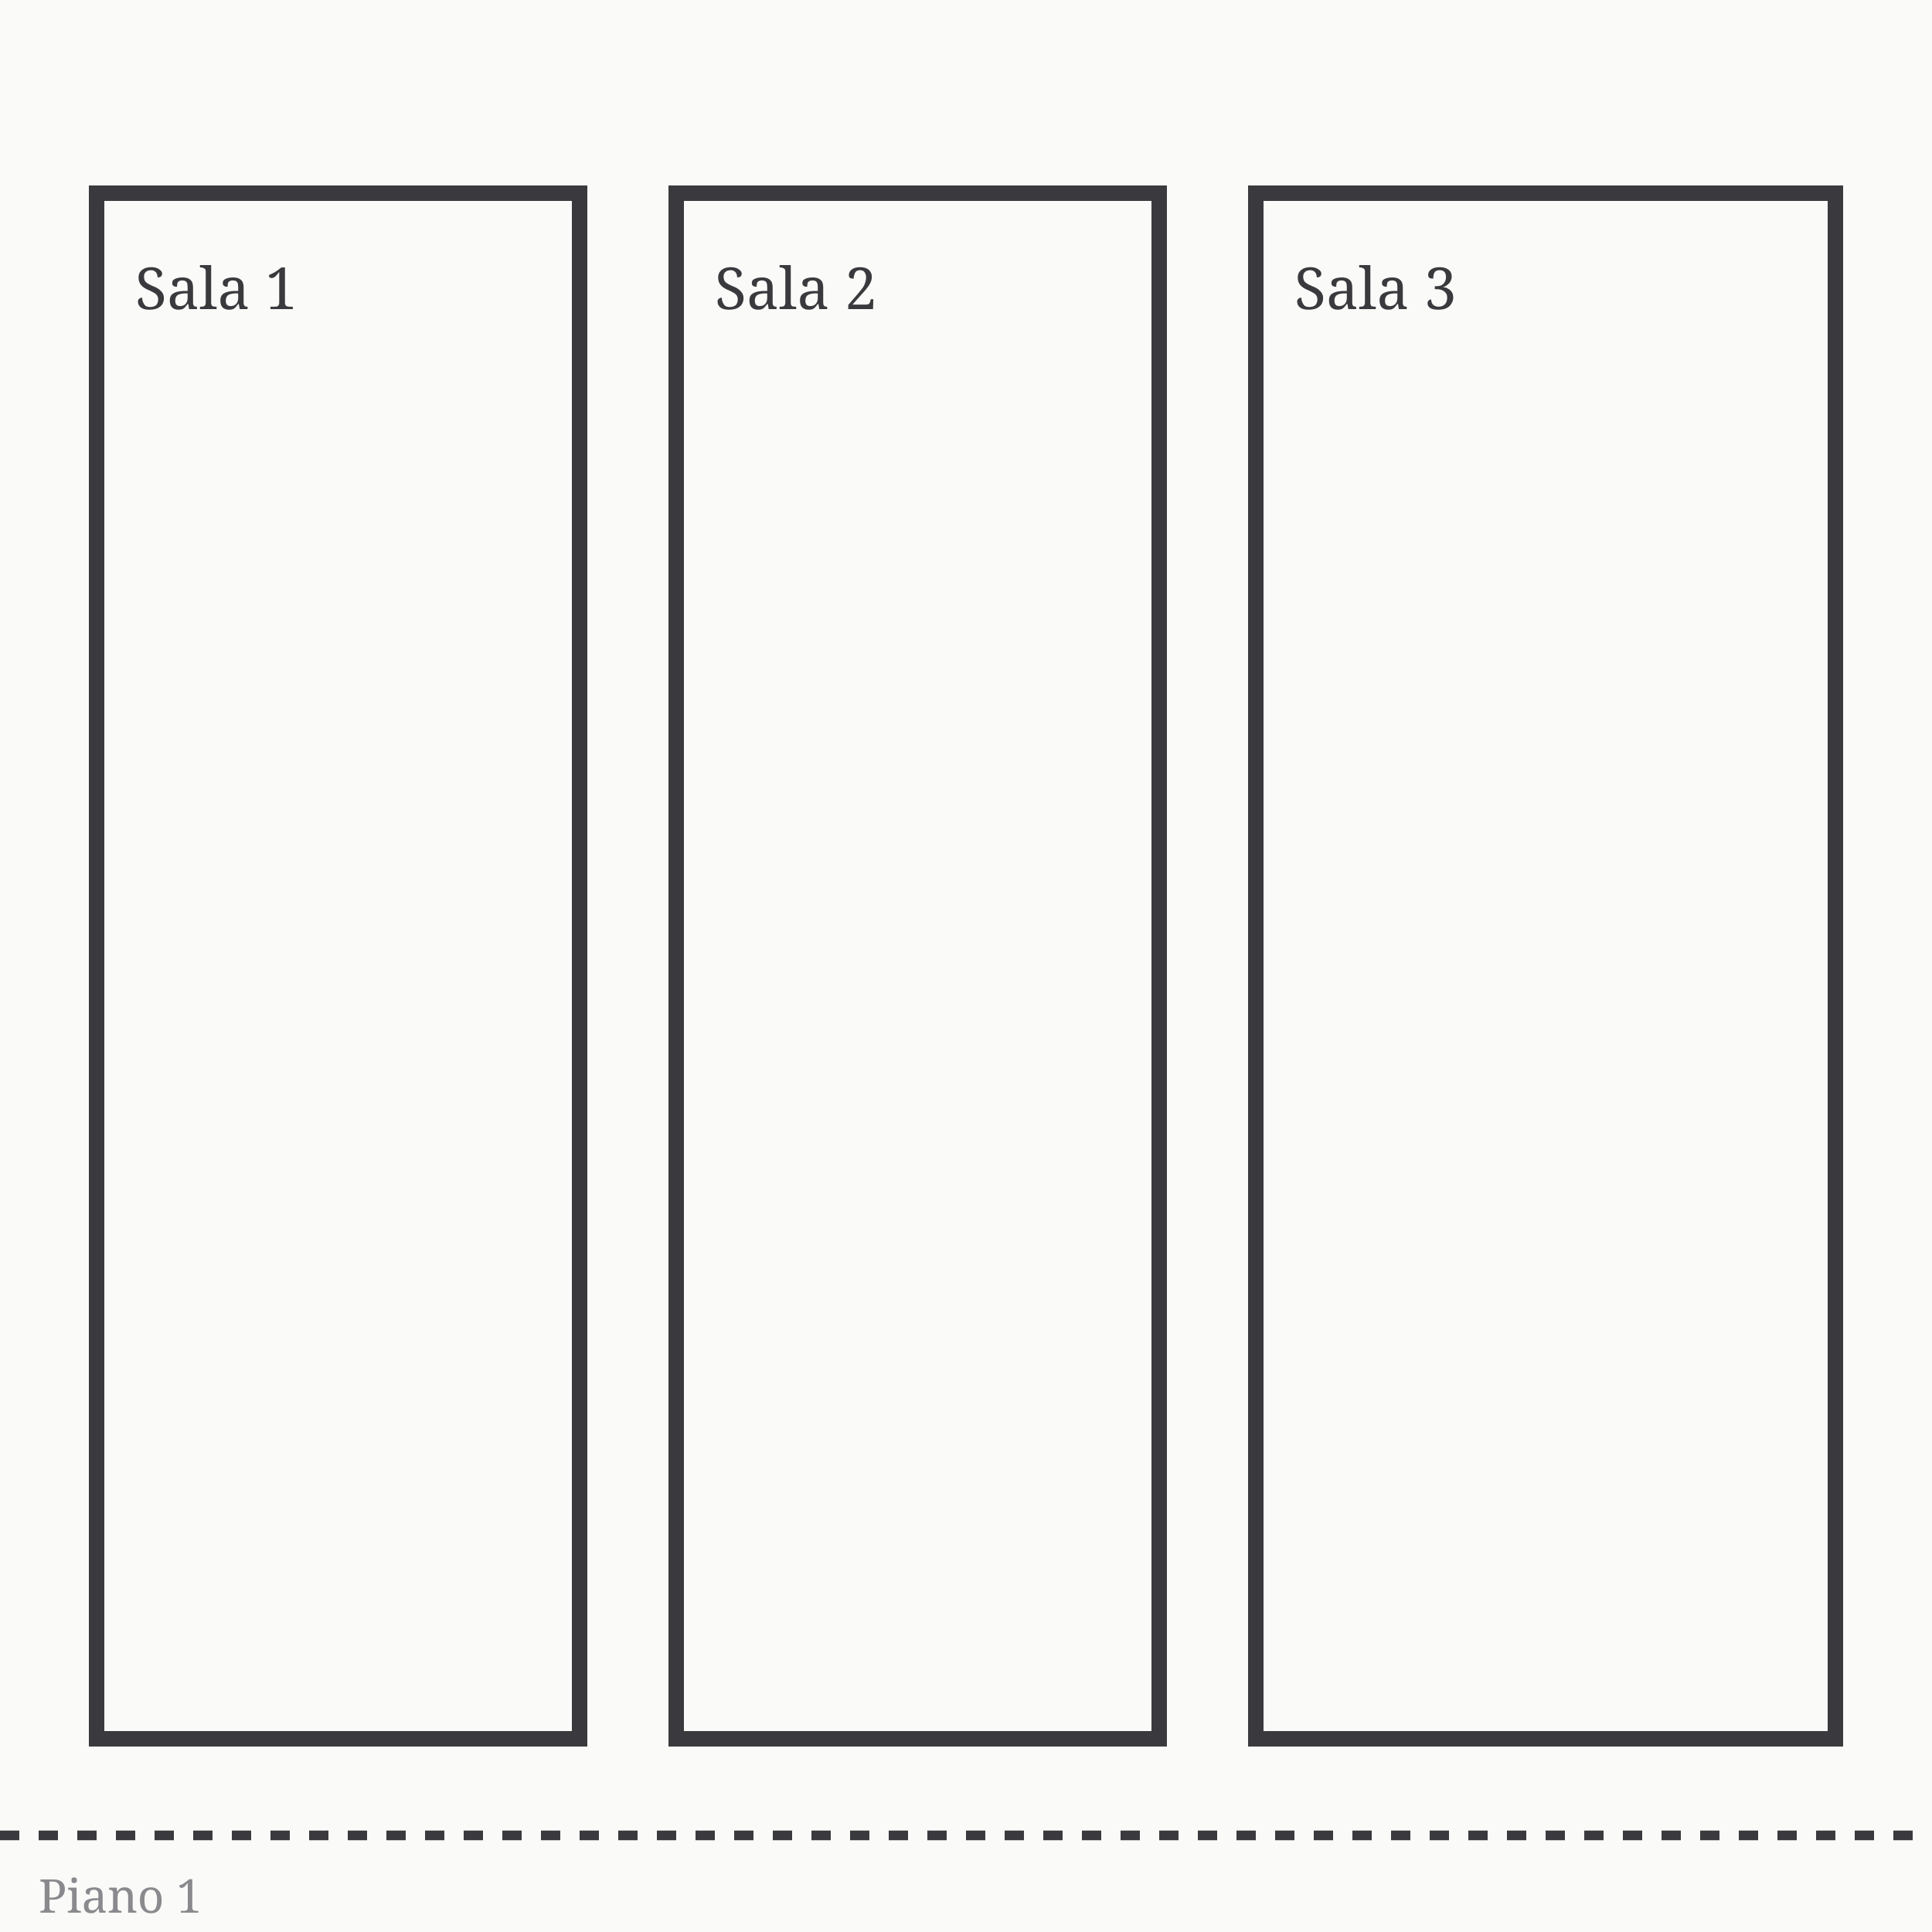
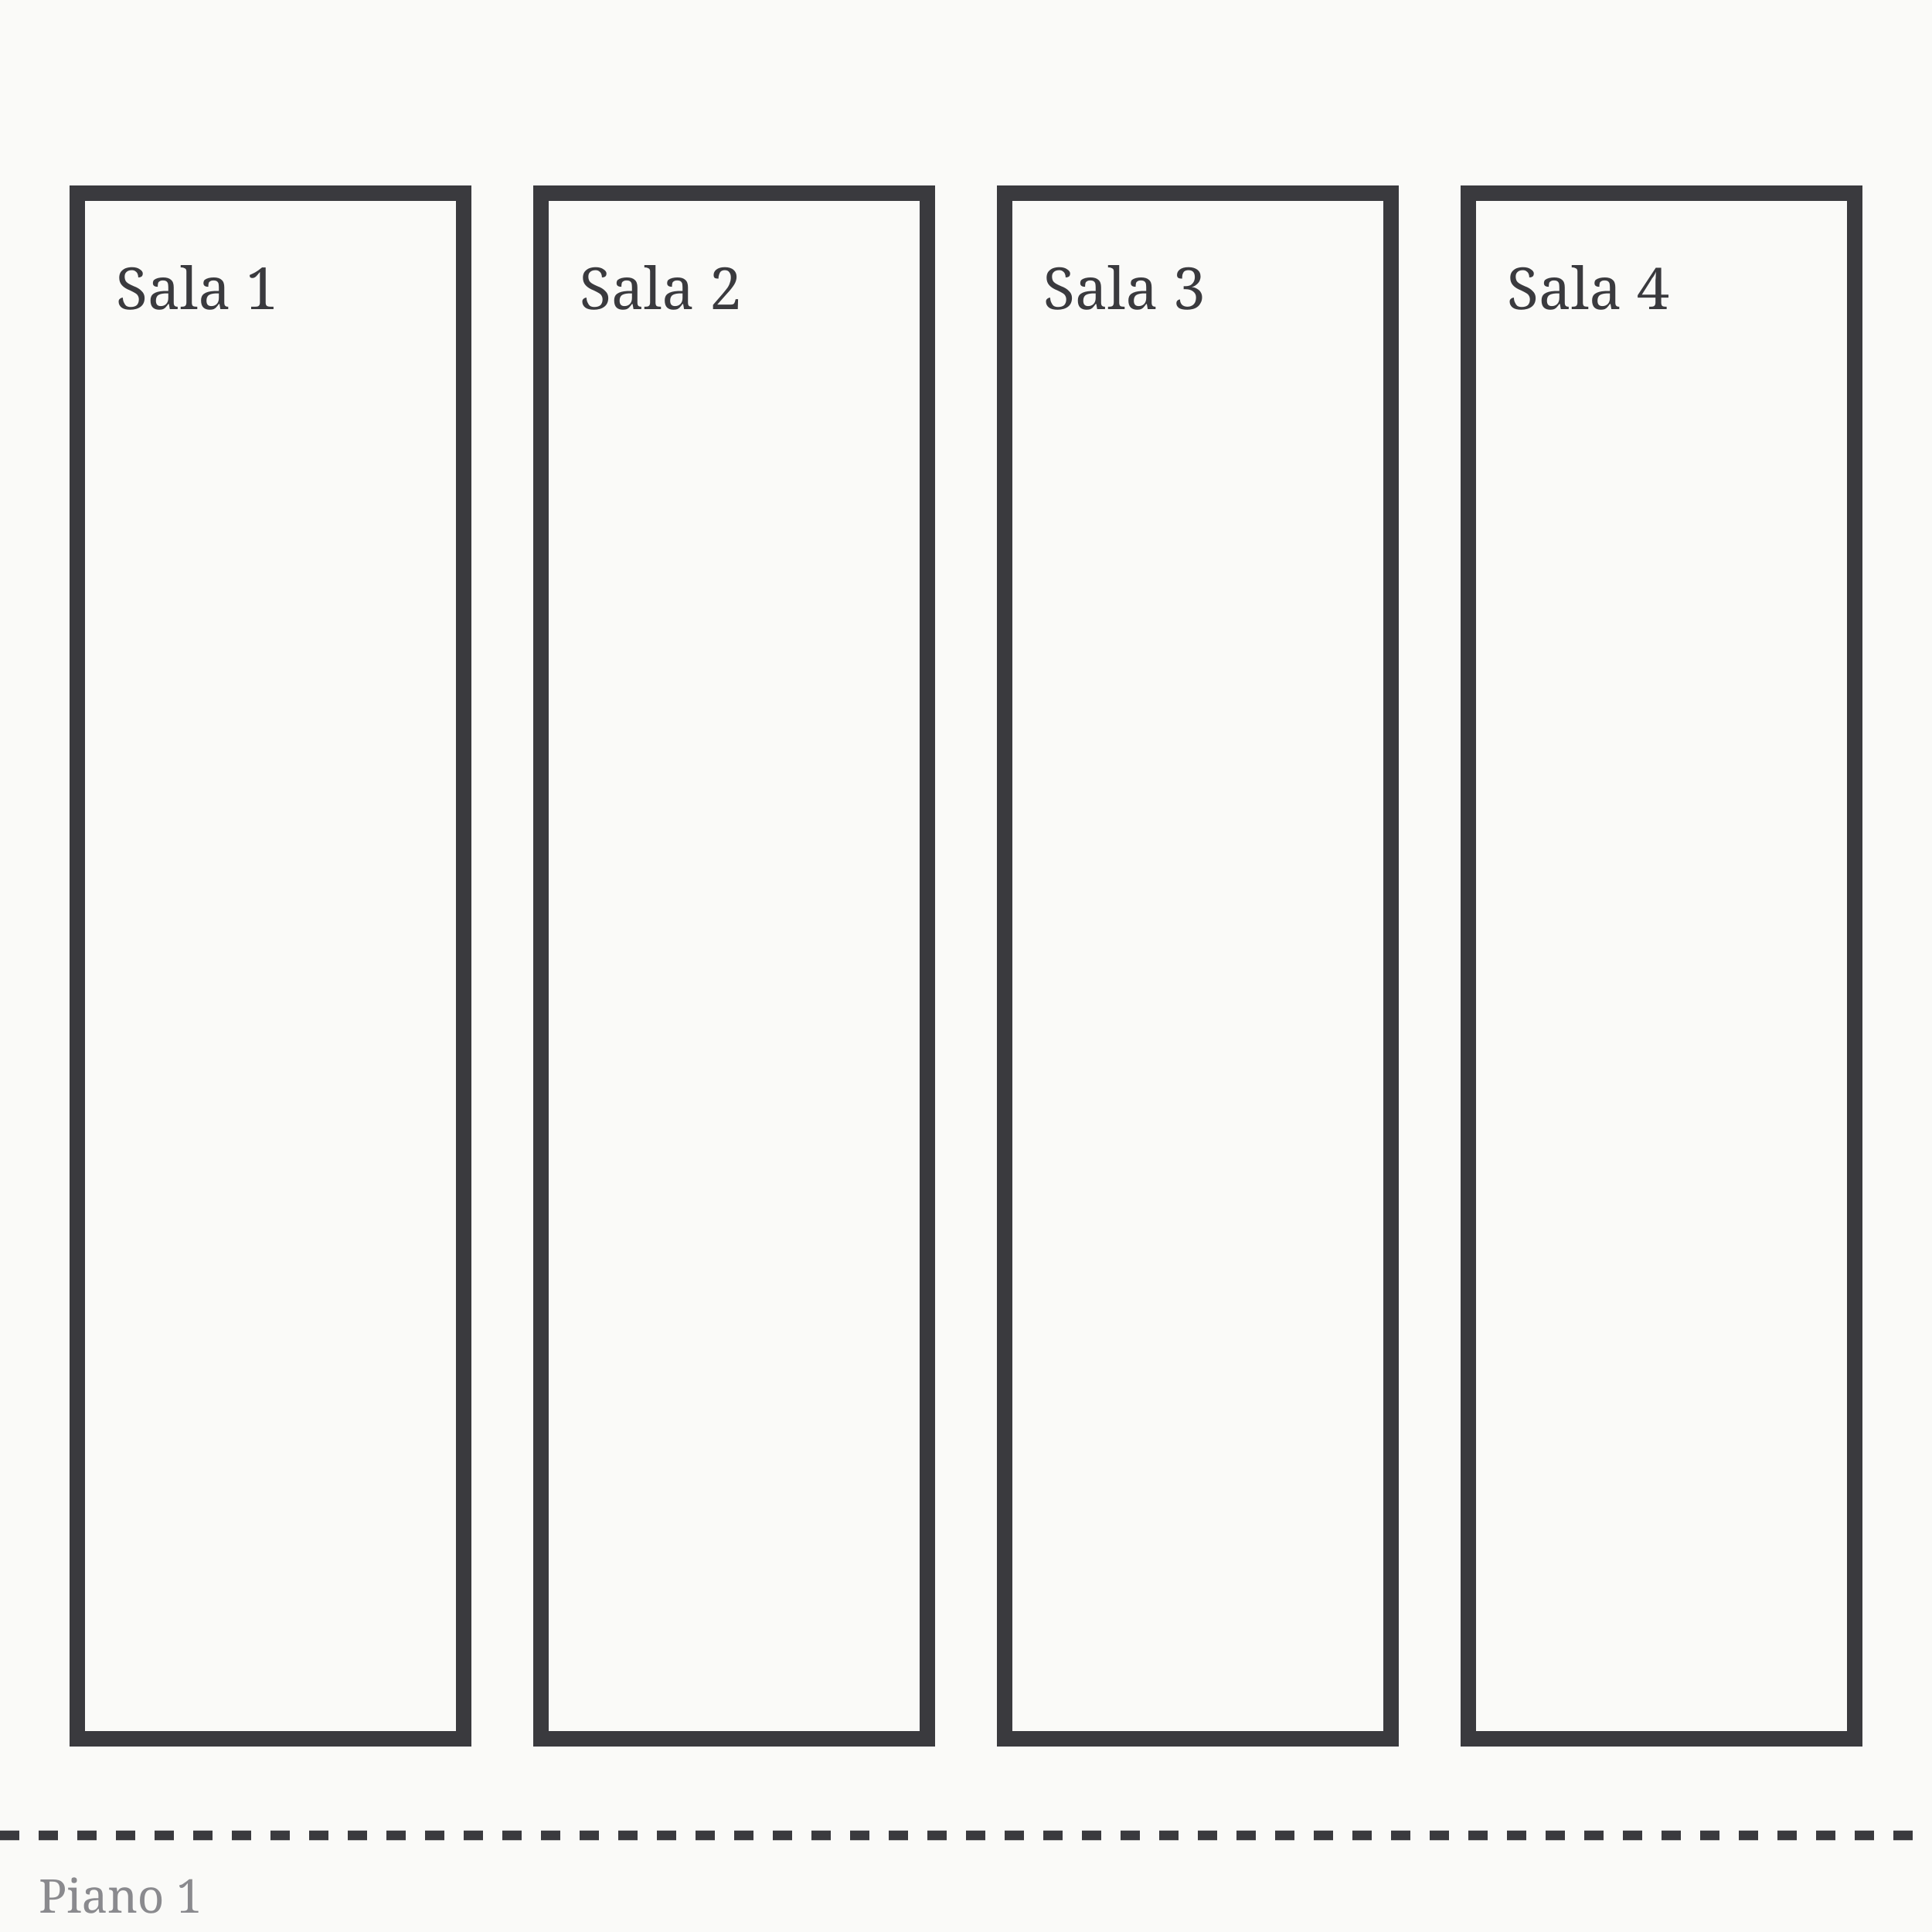
<svg xmlns="http://www.w3.org/2000/svg" viewBox="0 0 100 100">
  <rect x="0" y="0" width="100" height="100" fill="#FAFAF8" />
-   <rect x="5" y="10" width="25" height="80" fill="none" stroke="#3A3A3E" stroke-width="0.8" />
-   <text x="7" y="16" font-family="Georgia, serif" font-size="3" fill="#3A3A3E">Sala 1</text>
-   <rect x="35" y="10" width="25" height="80" fill="none" stroke="#3A3A3E" stroke-width="0.8" />
-   <text x="37" y="16" font-family="Georgia, serif" font-size="3" fill="#3A3A3E">Sala 2</text>
-   <rect x="65" y="10" width="30" height="80" fill="none" stroke="#3A3A3E" stroke-width="0.8" />
-   <text x="67" y="16" font-family="Georgia, serif" font-size="3" fill="#3A3A3E">Sala 3</text>
+   <rect x="4" y="10" width="20" height="80" fill="none" stroke="#3A3A3E" stroke-width="0.8" />
+   <text x="6" y="16" font-family="Georgia, serif" font-size="3" fill="#3A3A3E">Sala 1</text>
+   <rect x="28" y="10" width="20" height="80" fill="none" stroke="#3A3A3E" stroke-width="0.8" />
+   <text x="30" y="16" font-family="Georgia, serif" font-size="3" fill="#3A3A3E">Sala 2</text>
+   <rect x="52" y="10" width="20" height="80" fill="none" stroke="#3A3A3E" stroke-width="0.8" />
+   <text x="54" y="16" font-family="Georgia, serif" font-size="3" fill="#3A3A3E">Sala 3</text>
+   <rect x="76" y="10" width="20" height="80" fill="none" stroke="#3A3A3E" stroke-width="0.8" />
+   <text x="78" y="16" font-family="Georgia, serif" font-size="3" fill="#3A3A3E">Sala 4</text>
  <line x1="0" y1="95" x2="100" y2="95" stroke="#3A3A3E" stroke-width="0.5" stroke-dasharray="1,1" />
  <text x="2" y="99" font-family="Georgia, serif" font-size="2.4" fill="#8A8A8E">Piano 1</text>
</svg>
